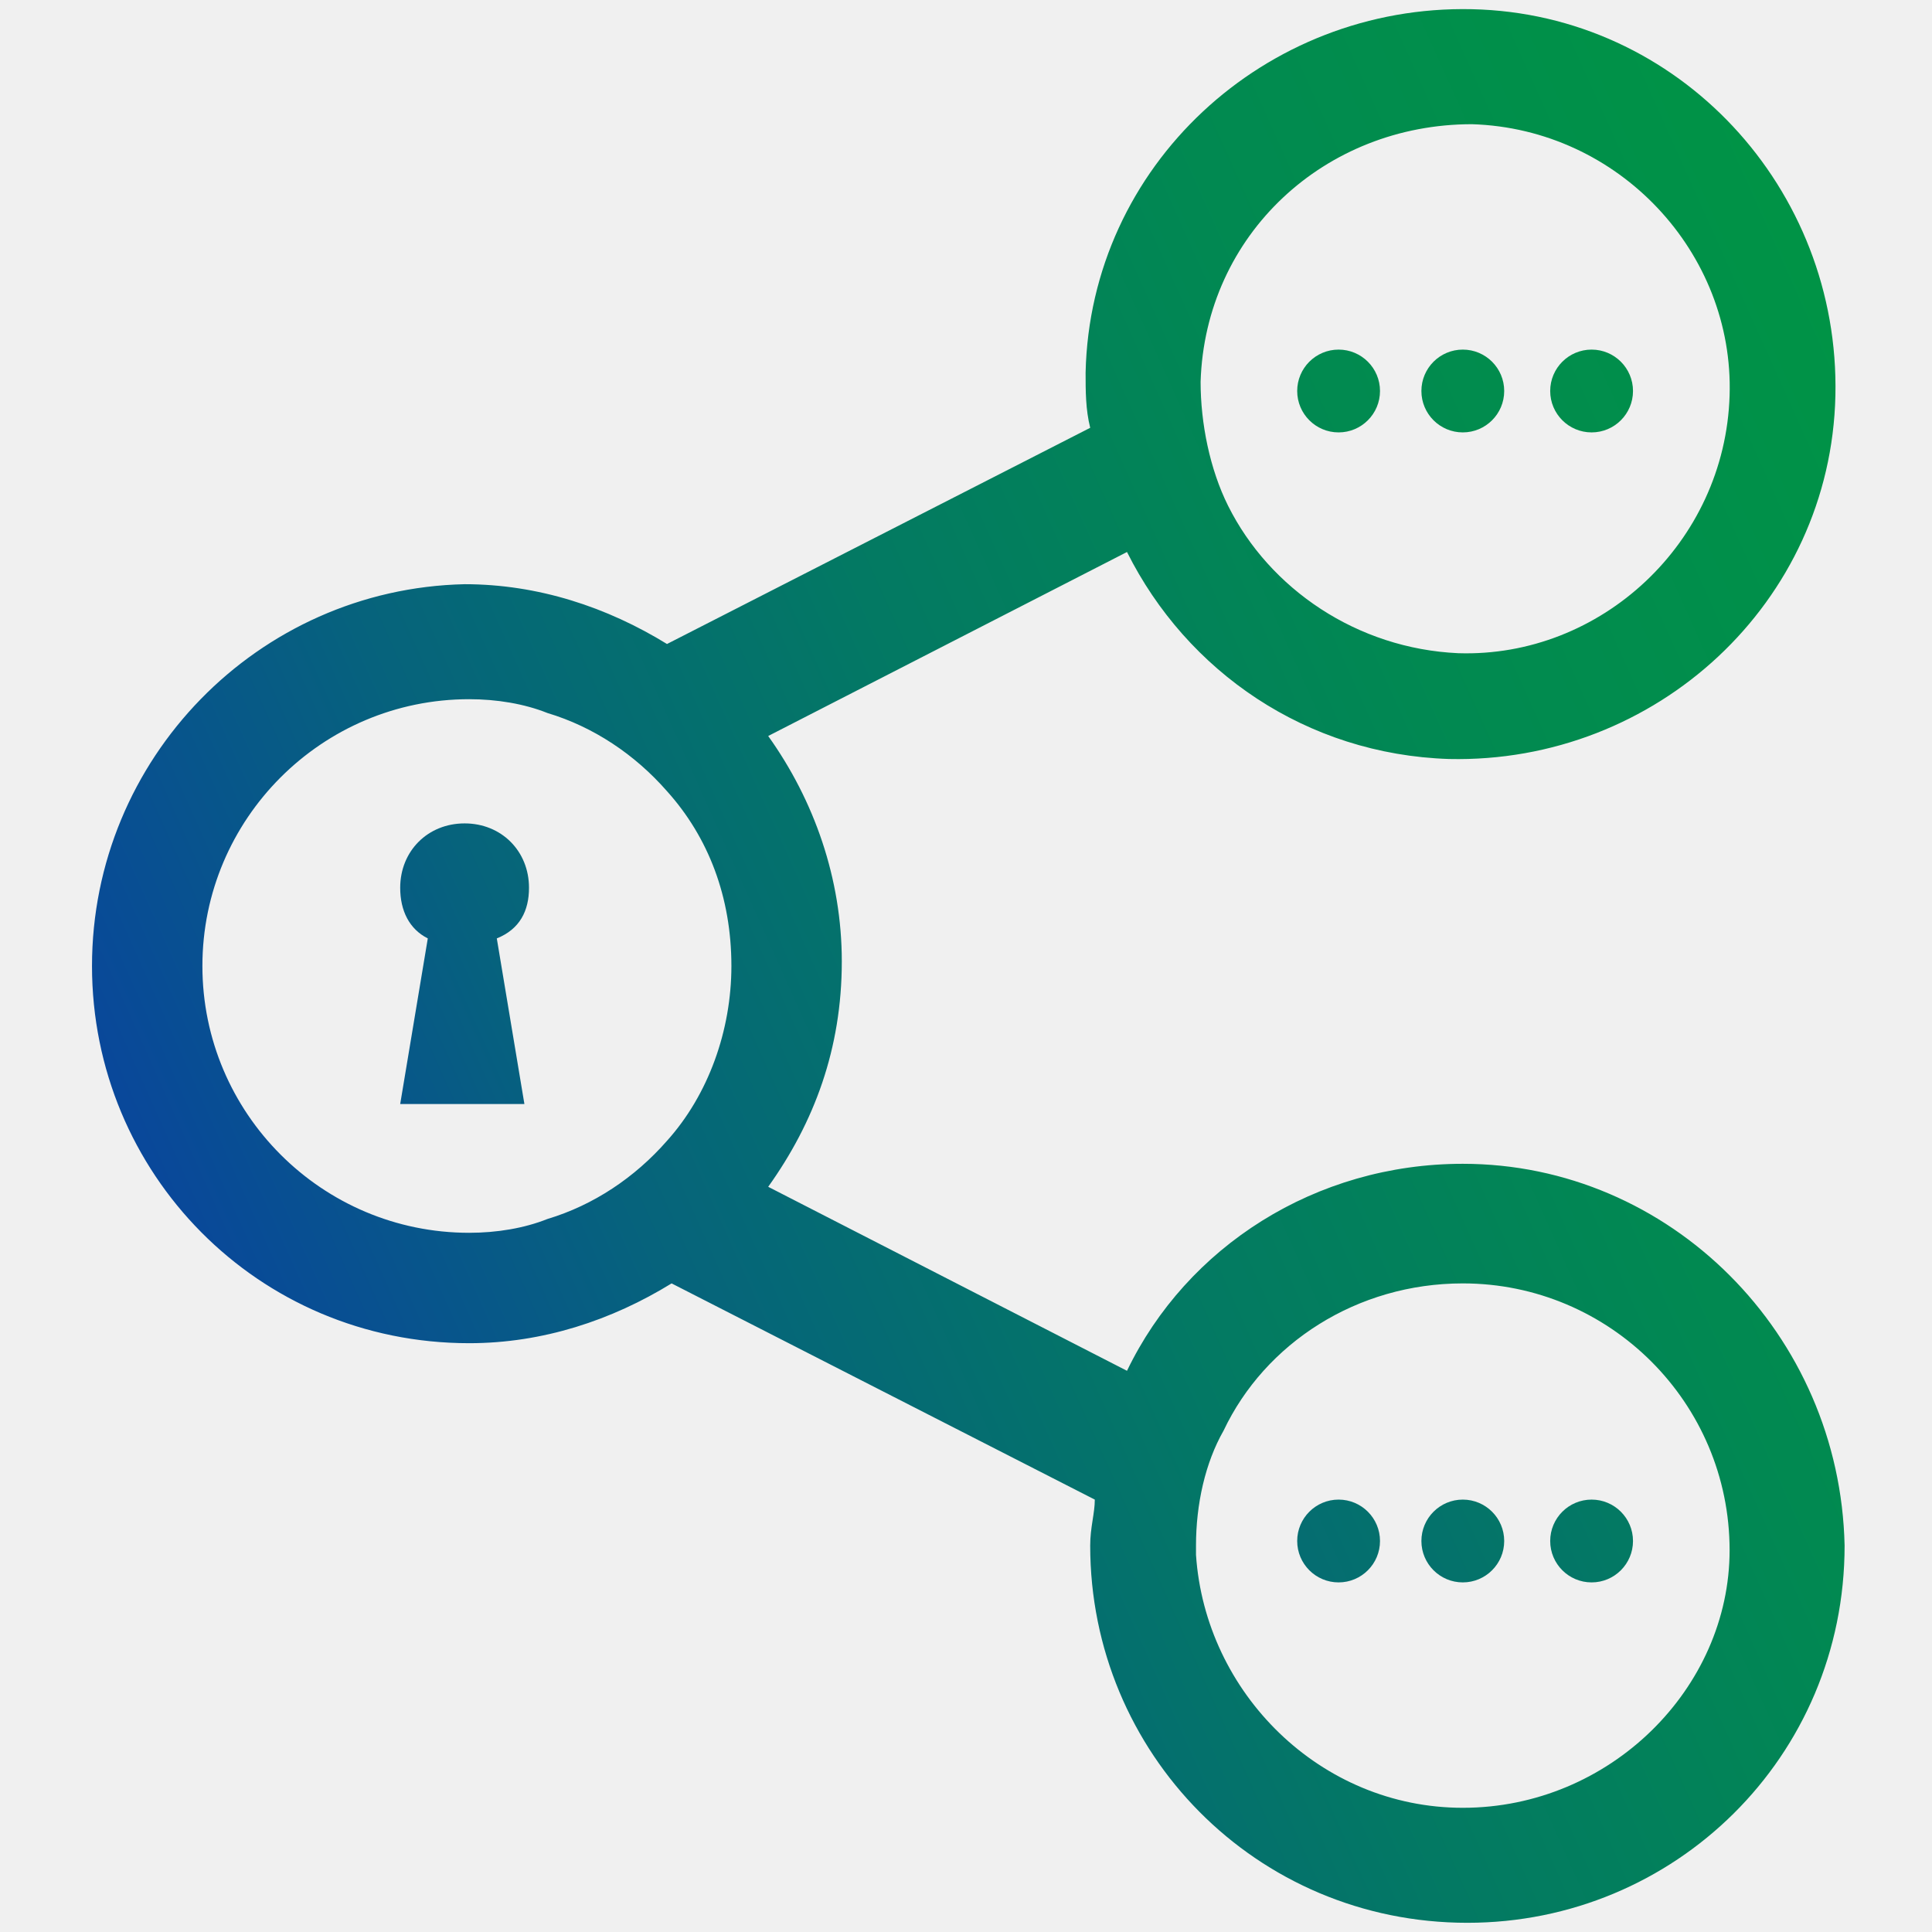
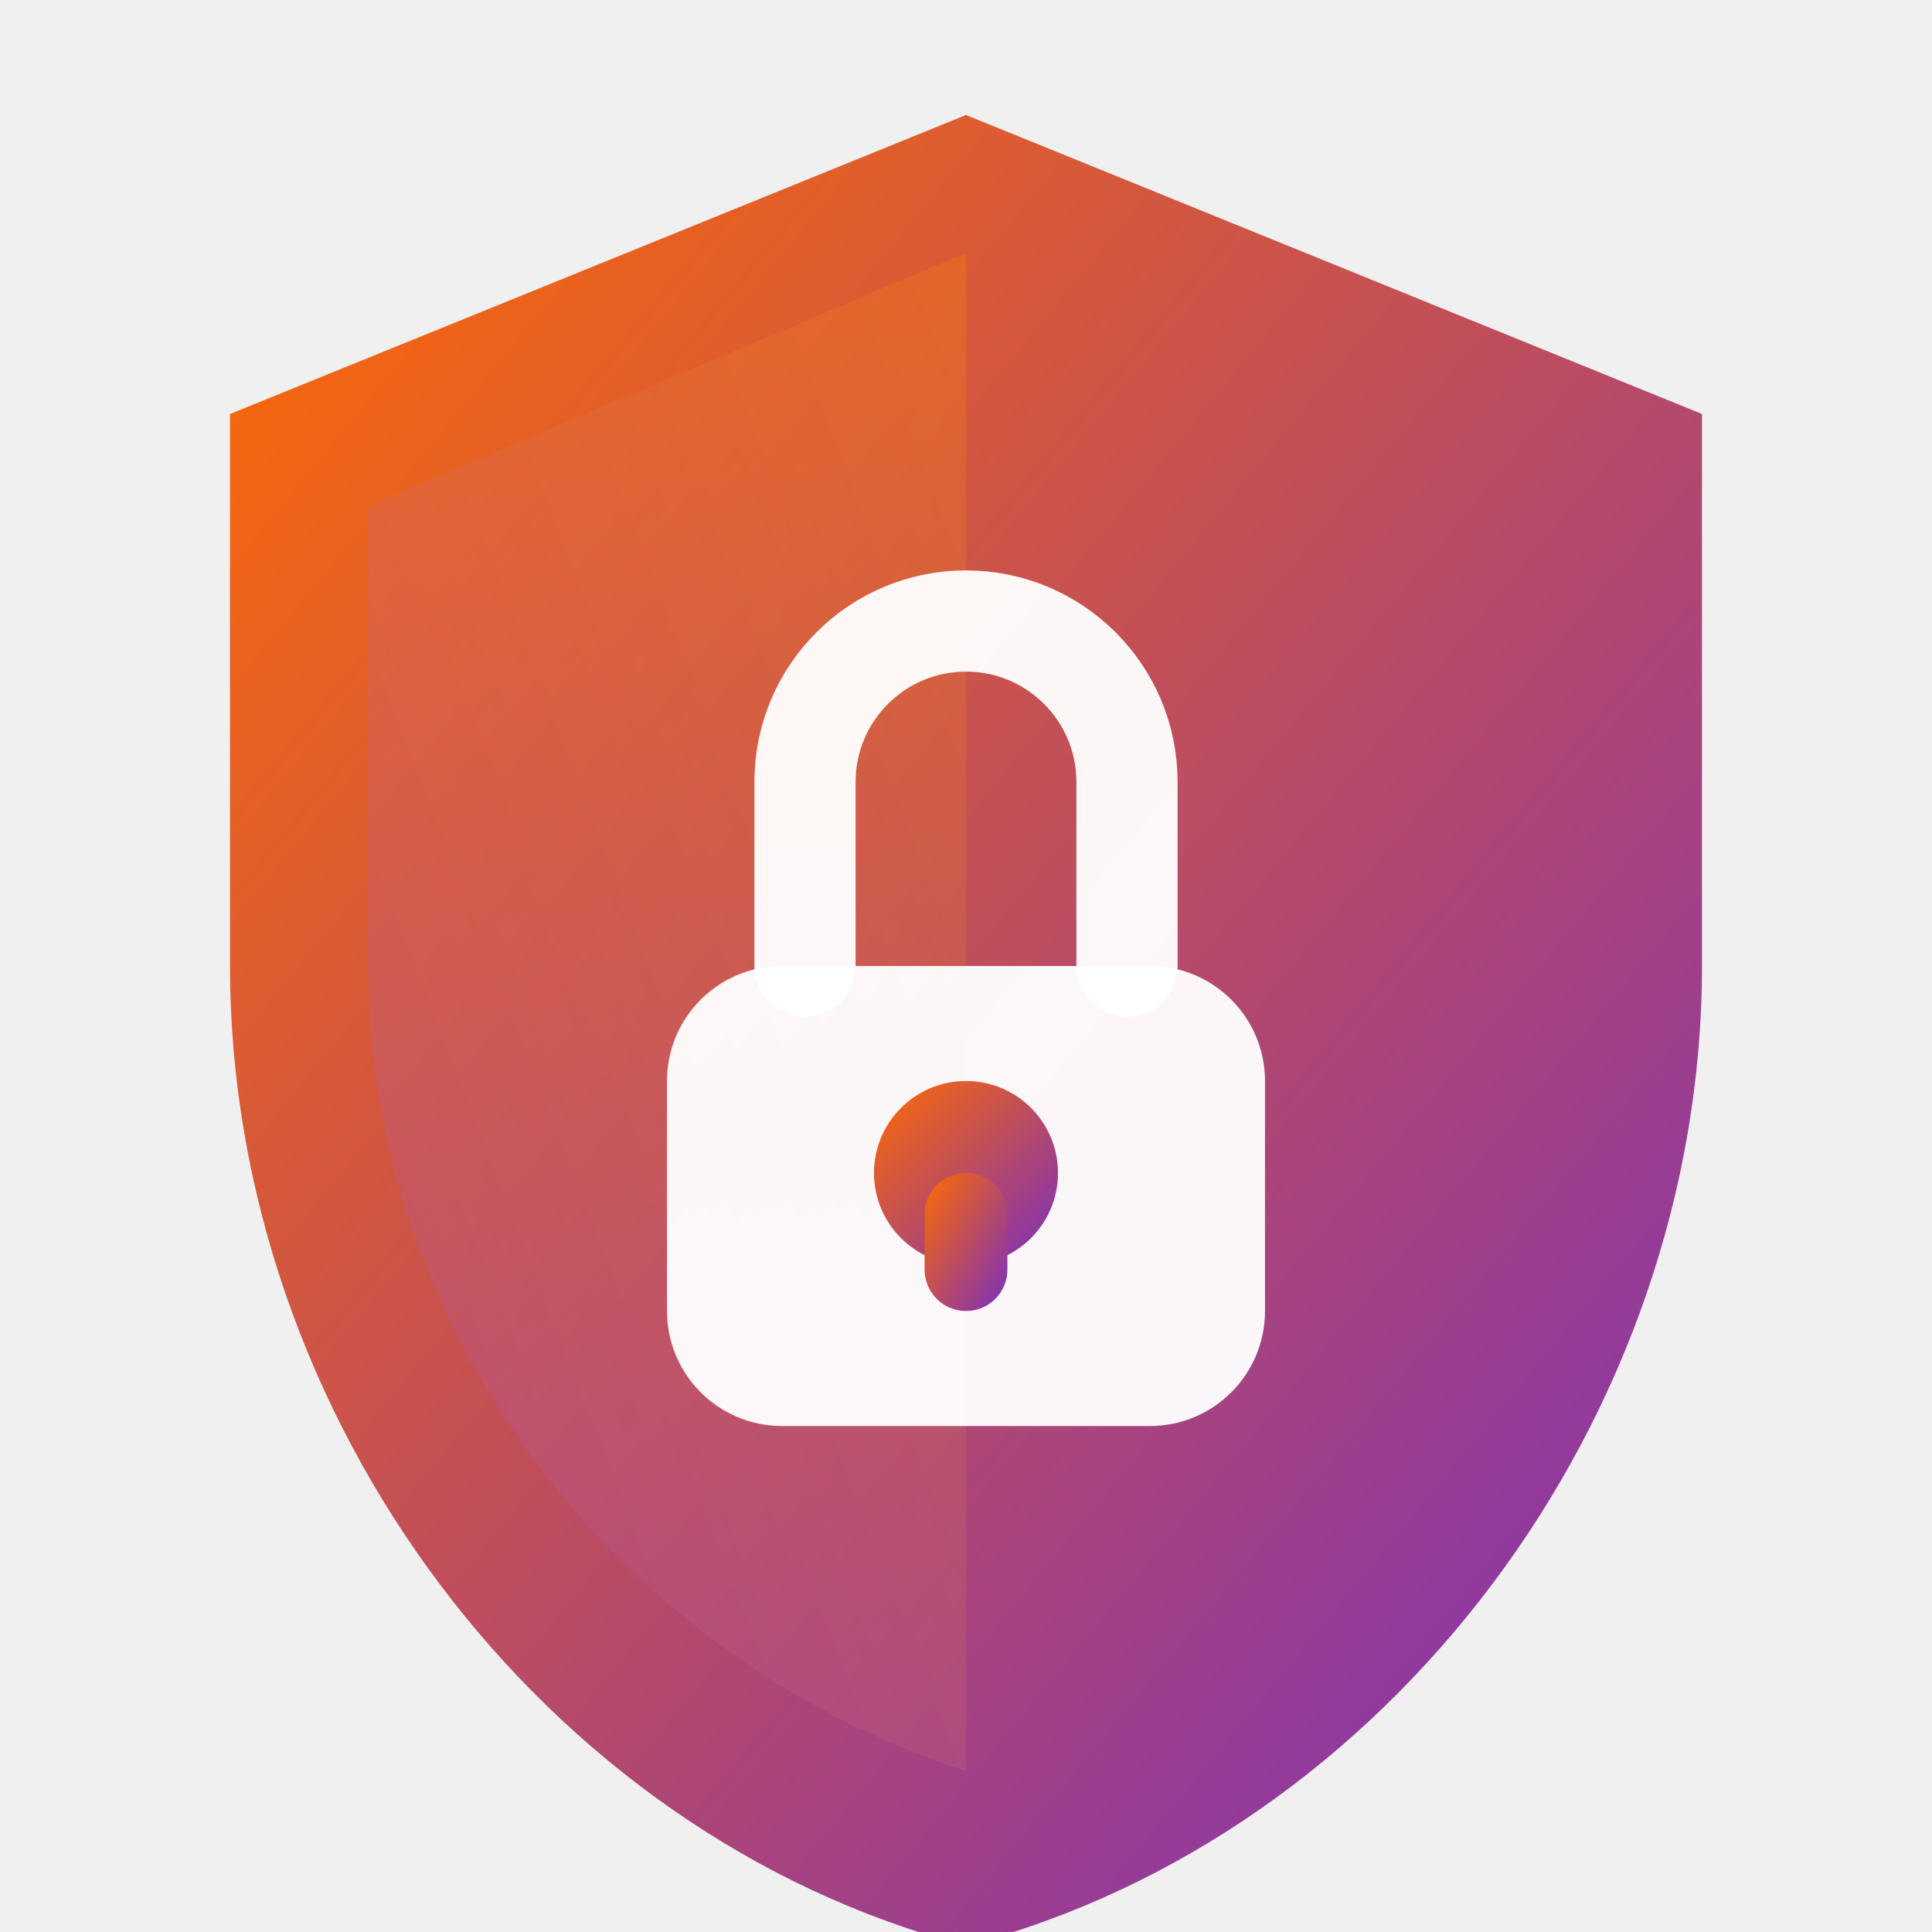
- <svg xmlns="http://www.w3.org/2000/svg" version="1.1" id="Layer_1" x="0px" y="0px" viewBox="0 0 42 42" style="enable-background:new 0 0 42 42;" xml:space="preserve">
-   <style type="text/css">
- 	.st0{fill:url(#SVGID_1_);}
- 	.st1{fill:url(#SVGID_2_);}
- 	.st2{fill:url(#SVGID_3_);}
- 	.st3{fill:url(#SVGID_4_);}
- 	.st4{fill:url(#SVGID_5_);}
- 	.st5{fill:url(#SVGID_6_);}
- 	.st6{fill:url(#SVGID_7_);}
- 	.st7{fill:url(#SVGID_8_);}
- </style>
-   <g>
-     <g>
-       <linearGradient id="SVGID_1_" gradientUnits="userSpaceOnUse" x1="55.786" y1="10.234" x2="-9.922" y2="39.764">
-         <stop offset="0" style="stop-color:#009643" />
-         <stop offset="0.182" style="stop-color:#009346" />
-         <stop offset="0.337" style="stop-color:#018951" />
-         <stop offset="0.483" style="stop-color:#037963" />
-         <stop offset="0.623" style="stop-color:#06637C" />
-         <stop offset="0.759" style="stop-color:#09469C" />
-         <stop offset="0.89" style="stop-color:#0D23C2" />
-         <stop offset="1" style="stop-color:#1100E9" />
-       </linearGradient>
-       <path class="st0" d="M31.8,25.3c-3.2,0-6,1.8-7.3,4.5l-7.8-4c1-1.4,1.6-3,1.6-4.9c0-1.8-0.6-3.5-1.6-4.9l7.8-4    c1.3,2.6,3.9,4.4,7,4.5c4.5,0.1,8.3-3.4,8.4-7.9c0.1-4.5-3.4-8.3-7.9-8.4s-8.3,3.4-8.4,7.9c0,0.4,0,0.8,0.1,1.2l-9.2,4.7    c-1.3-0.8-2.8-1.3-4.4-1.3C5.6,12.8,2,16.5,2,21s3.6,8.2,8.2,8.2c1.6,0,3.1-0.5,4.4-1.3l9.2,4.7c0,0.3-0.1,0.6-0.1,1    c0,4.5,3.6,8.2,8.2,8.2c4.5,0,8.2-3.6,8.2-8.2C40,29,36.3,25.3,31.8,25.3z M32,2.7c3.2,0.1,5.7,2.8,5.6,5.9    c-0.1,3.2-2.8,5.7-5.9,5.6c-2.2-0.1-4.1-1.4-5-3.2c-0.4-0.8-0.6-1.8-0.6-2.7v0C26.2,5.1,28.8,2.7,32,2.7z M11.9,26.5    c-0.5,0.2-1.1,0.3-1.7,0.3c-3.2,0-5.8-2.6-5.8-5.8c0-3.2,2.6-5.8,5.8-5.8c0.6,0,1.2,0.1,1.7,0.3h0c1,0.3,1.9,0.9,2.6,1.7    c0.9,1,1.4,2.3,1.4,3.8c0,1.4-0.5,2.8-1.4,3.8C13.8,25.6,12.9,26.2,11.9,26.5L11.9,26.5z M31.8,39.3c-3.1,0-5.6-2.5-5.8-5.5    c0-0.1,0-0.2,0-0.2c0-0.9,0.2-1.8,0.6-2.5c0.9-1.9,2.9-3.2,5.2-3.2c3.2,0,5.8,2.6,5.8,5.8C37.6,36.7,35,39.3,31.8,39.3z" />
-     </g>
-     <g>
-       <linearGradient id="SVGID_2_" gradientUnits="userSpaceOnUse" x1="51.03" y1="-0.126" x2="-14.215" y2="29.196">
-         <stop offset="0" style="stop-color:#009643" />
-         <stop offset="0.182" style="stop-color:#009346" />
-         <stop offset="0.337" style="stop-color:#018951" />
-         <stop offset="0.483" style="stop-color:#037963" />
-         <stop offset="0.623" style="stop-color:#06637C" />
-         <stop offset="0.759" style="stop-color:#09469C" />
-         <stop offset="0.89" style="stop-color:#0D23C2" />
-         <stop offset="1" style="stop-color:#1100E9" />
-       </linearGradient>
-       <circle class="st1" cx="31.8" cy="8.5" r="0.9" />
-       <linearGradient id="SVGID_3_" gradientUnits="userSpaceOnUse" x1="51.874" y1="0.73" x2="-13.371" y2="30.052">
-         <stop offset="0" style="stop-color:#009643" />
-         <stop offset="0.182" style="stop-color:#009346" />
-         <stop offset="0.337" style="stop-color:#018951" />
-         <stop offset="0.483" style="stop-color:#037963" />
-         <stop offset="0.623" style="stop-color:#06637C" />
-         <stop offset="0.759" style="stop-color:#09469C" />
-         <stop offset="0.89" style="stop-color:#0D23C2" />
-         <stop offset="1" style="stop-color:#1100E9" />
-       </linearGradient>
-       <circle class="st2" cx="34.6" cy="8.5" r="0.9" />
-       <linearGradient id="SVGID_4_" gradientUnits="userSpaceOnUse" x1="50.187" y1="-0.982" x2="-15.058" y2="28.34">
-         <stop offset="0" style="stop-color:#009643" />
-         <stop offset="0.182" style="stop-color:#009346" />
-         <stop offset="0.337" style="stop-color:#018951" />
-         <stop offset="0.483" style="stop-color:#037963" />
-         <stop offset="0.623" style="stop-color:#06637C" />
-         <stop offset="0.759" style="stop-color:#09469C" />
-         <stop offset="0.89" style="stop-color:#0D23C2" />
-         <stop offset="1" style="stop-color:#1100E9" />
-       </linearGradient>
-       <circle class="st3" cx="29.1" cy="8.5" r="0.9" />
-     </g>
-     <g>
-       <linearGradient id="SVGID_5_" gradientUnits="userSpaceOnUse" x1="65.858" y1="18.205" x2="0.613" y2="47.528">
-         <stop offset="0" style="stop-color:#009643" />
-         <stop offset="0.182" style="stop-color:#009346" />
-         <stop offset="0.337" style="stop-color:#018951" />
-         <stop offset="0.483" style="stop-color:#037963" />
-         <stop offset="0.623" style="stop-color:#06637C" />
-         <stop offset="0.759" style="stop-color:#09469C" />
-         <stop offset="0.89" style="stop-color:#0D23C2" />
-         <stop offset="1" style="stop-color:#1100E9" />
-       </linearGradient>
-       <circle class="st4" cx="31.8" cy="33.5" r="0.9" />
-       <linearGradient id="SVGID_6_" gradientUnits="userSpaceOnUse" x1="66.701" y1="19.062" x2="1.456" y2="48.384">
-         <stop offset="0" style="stop-color:#009643" />
-         <stop offset="0.182" style="stop-color:#009346" />
-         <stop offset="0.337" style="stop-color:#018951" />
-         <stop offset="0.483" style="stop-color:#037963" />
-         <stop offset="0.623" style="stop-color:#06637C" />
-         <stop offset="0.759" style="stop-color:#09469C" />
-         <stop offset="0.89" style="stop-color:#0D23C2" />
-         <stop offset="1" style="stop-color:#1100E9" />
-       </linearGradient>
-       <circle class="st5" cx="34.6" cy="33.5" r="0.9" />
-       <linearGradient id="SVGID_7_" gradientUnits="userSpaceOnUse" x1="65.014" y1="17.349" x2="-0.231" y2="46.672">
-         <stop offset="0" style="stop-color:#009643" />
-         <stop offset="0.182" style="stop-color:#009346" />
-         <stop offset="0.337" style="stop-color:#018951" />
-         <stop offset="0.483" style="stop-color:#037963" />
-         <stop offset="0.623" style="stop-color:#06637C" />
-         <stop offset="0.759" style="stop-color:#09469C" />
-         <stop offset="0.89" style="stop-color:#0D23C2" />
-         <stop offset="1" style="stop-color:#1100E9" />
-       </linearGradient>
-       <circle class="st6" cx="29.1" cy="33.5" r="0.9" />
-     </g>
-     <linearGradient id="SVGID_8_" gradientUnits="userSpaceOnUse" x1="44.788" y1="5.683" x2="-9.314" y2="29.997">
-       <stop offset="0" style="stop-color:#009643" />
-       <stop offset="0.182" style="stop-color:#009346" />
-       <stop offset="0.337" style="stop-color:#018951" />
-       <stop offset="0.483" style="stop-color:#037963" />
-       <stop offset="0.623" style="stop-color:#06637C" />
-       <stop offset="0.759" style="stop-color:#09469C" />
-       <stop offset="0.89" style="stop-color:#0D23C2" />
-       <stop offset="1" style="stop-color:#1100E9" />
+ <svg xmlns="http://www.w3.org/2000/svg" version="1.1" viewBox="0 0 42 42" xml:space="preserve">
+   <defs>
+     <linearGradient id="fp-main" x1="0%" y1="0%" x2="100%" y2="100%">
+       <stop offset="0%" style="stop-color:#FF6B00" />
+       <stop offset="100%" style="stop-color:#7B2FBE" />
    </linearGradient>
-     <path class="st7" d="M11.5,19.3c0-0.8-0.6-1.4-1.4-1.4c-0.8,0-1.4,0.6-1.4,1.4c0,0.5,0.2,0.9,0.6,1.1l-0.6,3.6h2.7l-0.6-3.6   C11.3,20.2,11.5,19.8,11.5,19.3z" />
-   </g>
+     <linearGradient id="fp-accent" x1="100%" y1="0%" x2="0%" y2="100%">
+       <stop offset="0%" style="stop-color:#FF8C00" />
+       <stop offset="100%" style="stop-color:#9B4FDE" />
+     </linearGradient>
+   </defs>
+   <path fill="url(#fp-main)" d="M21 2.5L5 9v12c0 9.8 6.8 18.9 16 21.3C30.2 39.9 37 30.8 37 21V9L21 2.5z" />
+   <path fill="url(#fp-accent)" opacity="0.25" d="M21 5.5L8 11v10c0 7.8 5.3 15 13 17.5V5.5z" />
+   <rect x="14.5" y="21" width="13" height="10" rx="2.5" fill="white" opacity="0.95" />
+   <path d="M17.5 21v-4a3.5 3.5 0 0 1 7 0v4" fill="none" stroke="white" stroke-width="2.2" stroke-linecap="round" opacity="0.95" />
+   <circle cx="21" cy="25.5" r="2" fill="url(#fp-main)" />
+   <rect x="20.1" y="25.5" width="1.8" height="3" rx="0.9" fill="url(#fp-main)" />
</svg>
